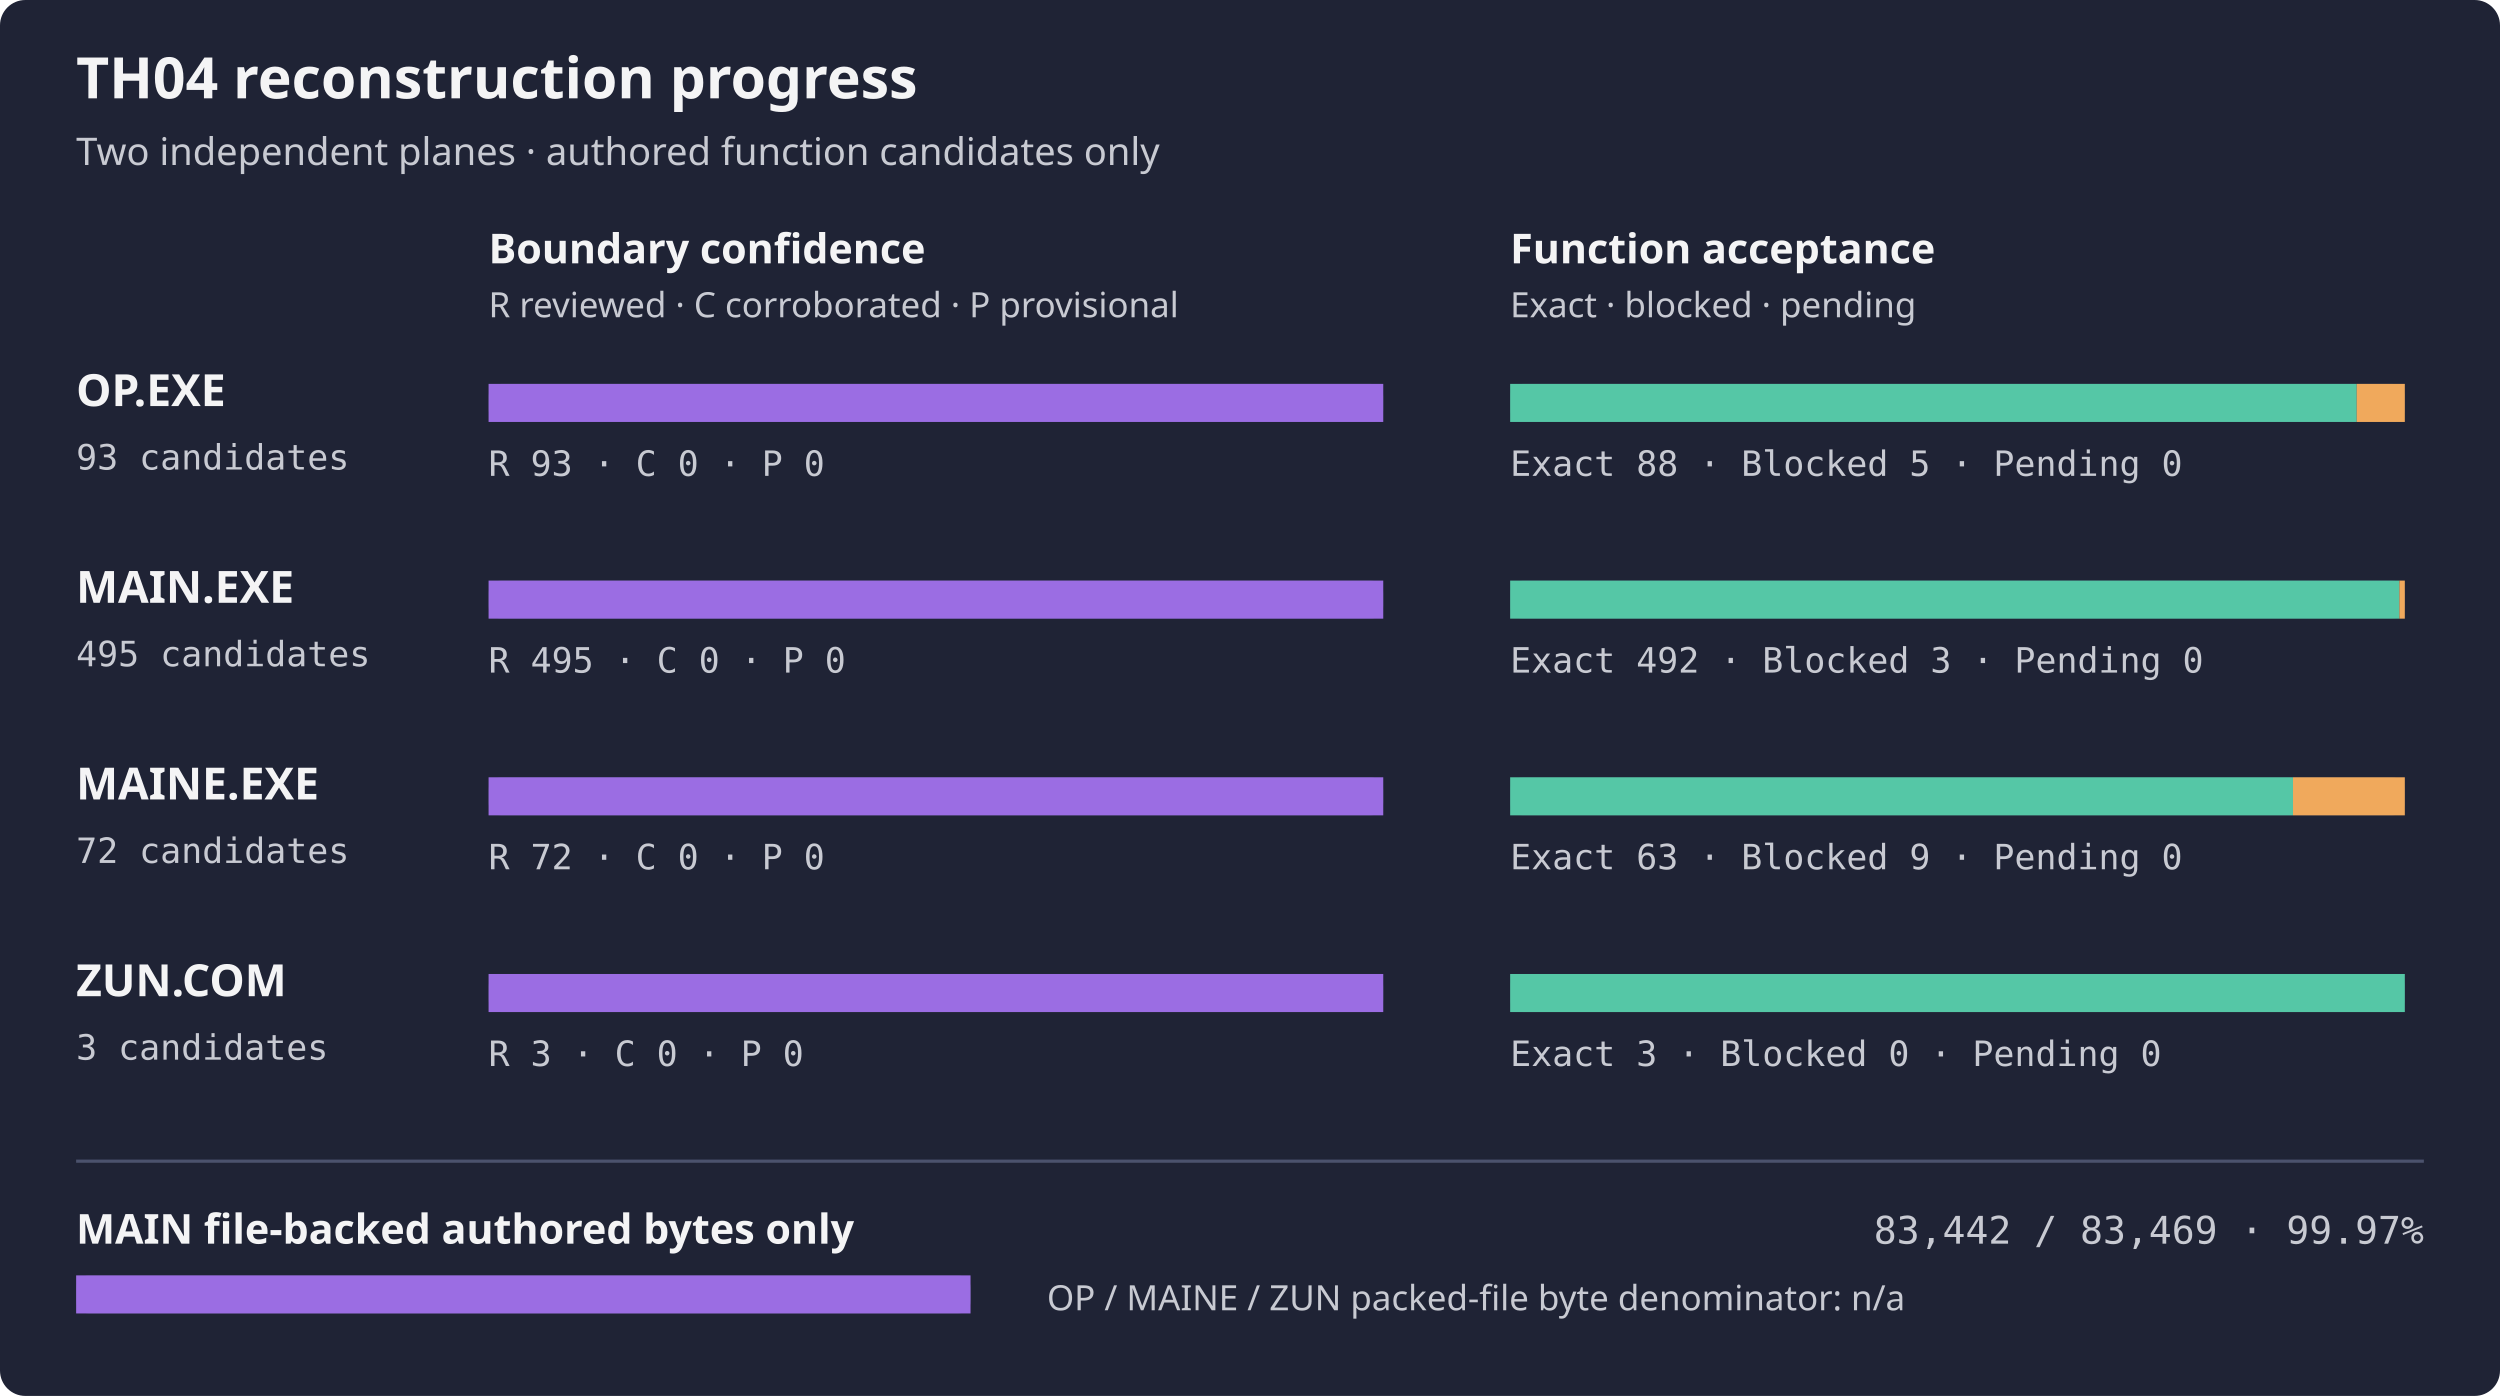
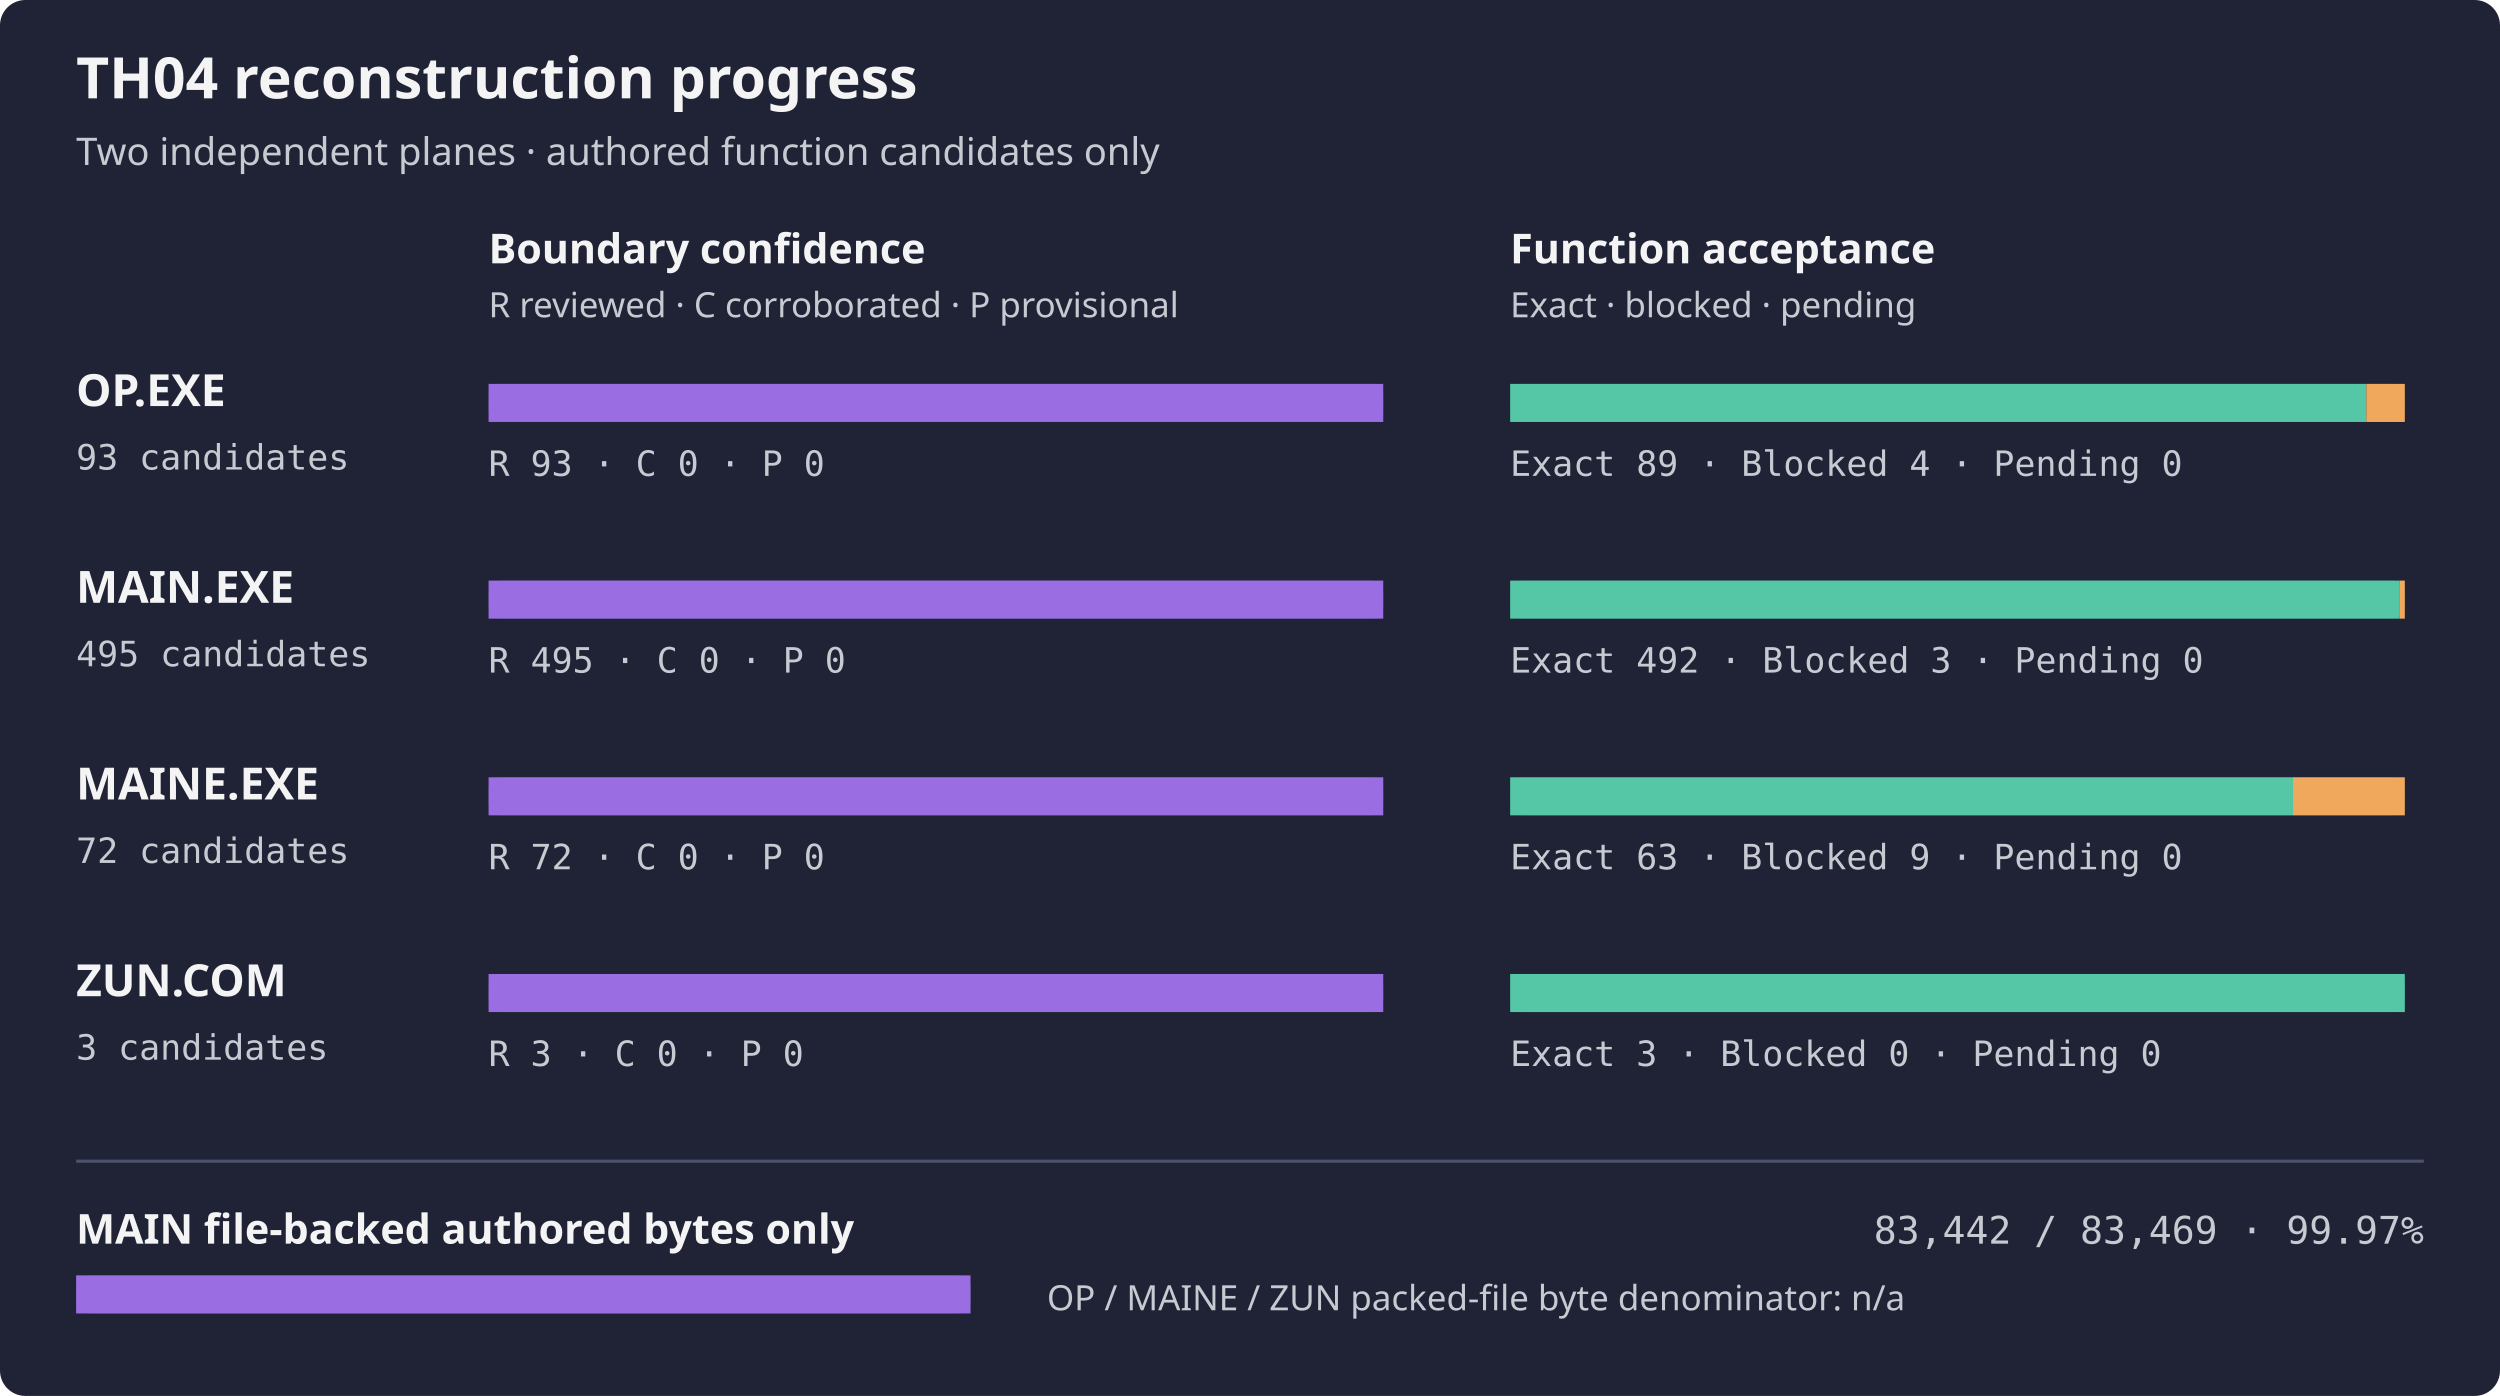
<svg xmlns="http://www.w3.org/2000/svg" width="788" height="440" role="img" aria-label="TH04 per-artifact reconstruction progress">
  <rect width="788" height="440" rx="8" fill="#1f2335" />
  <text x="24" y="31" fill="#f4f4f5" font-family="sans-serif" font-size="18" font-weight="600">TH04 reconstruction progress</text>
  <text x="24" y="52" fill="#c8cad2" font-family="sans-serif" font-size="12">Two independent planes · authored function candidates only</text>
  <text x="154" y="83" fill="#f4f4f5" font-family="sans-serif" font-size="13" font-weight="600">Boundary confidence</text>
  <text x="476" y="83" fill="#f4f4f5" font-family="sans-serif" font-size="13" font-weight="600">Function acceptance</text>
  <text x="154" y="100" fill="#c8cad2" font-family="sans-serif" font-size="11">R reviewed · C corroborated · P provisional</text>
  <text x="476" y="100" fill="#c8cad2" font-family="sans-serif" font-size="11">Exact · blocked · pending</text>
  <text x="24" y="128" fill="#f4f4f5" font-family="sans-serif" font-size="14" font-weight="600">OP.EXE</text>
  <text x="24" y="148" fill="#c8cad2" font-family="monospace" font-size="11">93 candidates</text>
  <rect x="154" y="121" width="282" height="12" rx="4" fill="#353b52" />
  <rect x="154.00" y="121" width="282.00" height="12" fill="#9b6de3" />
  <rect x="476" y="121" width="282" height="12" rx="4" fill="#353b52" />
-   <rect x="476.00" y="121" width="266.84" height="12" fill="#55c7a6" />
-   <rect x="742.84" y="121" width="15.16" height="12" fill="#f0a95c" />
+   <rect x="476.00" y="121" width="269.87" height="12" fill="#55c7a6" />
+   <rect x="745.87" y="121" width="12.13" height="12" fill="#f0a95c" />
  <text x="154" y="150" fill="#c8cad2" font-family="monospace" font-size="11">R 93 · C 0 · P 0</text>
-   <text x="476" y="150" fill="#c8cad2" font-family="monospace" font-size="11">Exact 88 · Blocked 5 · Pending 0</text>
+   <text x="476" y="150" fill="#c8cad2" font-family="monospace" font-size="11">Exact 89 · Blocked 4 · Pending 0</text>
  <text x="24" y="190" fill="#f4f4f5" font-family="sans-serif" font-size="14" font-weight="600">MAIN.EXE</text>
  <text x="24" y="210" fill="#c8cad2" font-family="monospace" font-size="11">495 candidates</text>
  <rect x="154" y="183" width="282" height="12" rx="4" fill="#353b52" />
  <rect x="154.00" y="183" width="282.00" height="12" fill="#9b6de3" />
  <rect x="476" y="183" width="282" height="12" rx="4" fill="#353b52" />
  <rect x="476.00" y="183" width="280.29" height="12" fill="#55c7a6" />
  <rect x="756.29" y="183" width="1.71" height="12" fill="#f0a95c" />
  <text x="154" y="212" fill="#c8cad2" font-family="monospace" font-size="11">R 495 · C 0 · P 0</text>
  <text x="476" y="212" fill="#c8cad2" font-family="monospace" font-size="11">Exact 492 · Blocked 3 · Pending 0</text>
  <text x="24" y="252" fill="#f4f4f5" font-family="sans-serif" font-size="14" font-weight="600">MAINE.EXE</text>
  <text x="24" y="272" fill="#c8cad2" font-family="monospace" font-size="11">72 candidates</text>
  <rect x="154" y="245" width="282" height="12" rx="4" fill="#353b52" />
  <rect x="154.00" y="245" width="282.00" height="12" fill="#9b6de3" />
  <rect x="476" y="245" width="282" height="12" rx="4" fill="#353b52" />
  <rect x="476.00" y="245" width="246.75" height="12" fill="#55c7a6" />
  <rect x="722.75" y="245" width="35.25" height="12" fill="#f0a95c" />
  <text x="154" y="274" fill="#c8cad2" font-family="monospace" font-size="11">R 72 · C 0 · P 0</text>
  <text x="476" y="274" fill="#c8cad2" font-family="monospace" font-size="11">Exact 63 · Blocked 9 · Pending 0</text>
  <text x="24" y="314" fill="#f4f4f5" font-family="sans-serif" font-size="14" font-weight="600">ZUN.COM</text>
  <text x="24" y="334" fill="#c8cad2" font-family="monospace" font-size="11">3 candidates</text>
  <rect x="154" y="307" width="282" height="12" rx="4" fill="#353b52" />
  <rect x="154.00" y="307" width="282.00" height="12" fill="#9b6de3" />
  <rect x="476" y="307" width="282" height="12" rx="4" fill="#353b52" />
  <rect x="476.00" y="307" width="282.00" height="12" fill="#55c7a6" />
  <text x="154" y="336" fill="#c8cad2" font-family="monospace" font-size="11">R 3 · C 0 · P 0</text>
  <text x="476" y="336" fill="#c8cad2" font-family="monospace" font-size="11">Exact 3 · Blocked 0 · Pending 0</text>
  <path d="M24 366 H764" stroke="#4b526d" />
  <text x="24" y="392" fill="#f4f4f5" font-family="sans-serif" font-size="13" font-weight="600">MAIN file-backed authored bytes only</text>
  <text x="764" y="392" fill="#c8cad2" text-anchor="end" font-family="monospace" font-size="12">83,442 / 83,469 · 99.97%</text>
  <rect x="24" y="402" width="282" height="12" rx="4" fill="#353b52" />
  <rect x="24" y="402" width="281.91" height="12" fill="#9b6de3" />
  <text x="330" y="413" fill="#c8cad2" font-family="sans-serif" font-size="11">OP / MAINE / ZUN packed-file byte denominator: n/a</text>
</svg>
